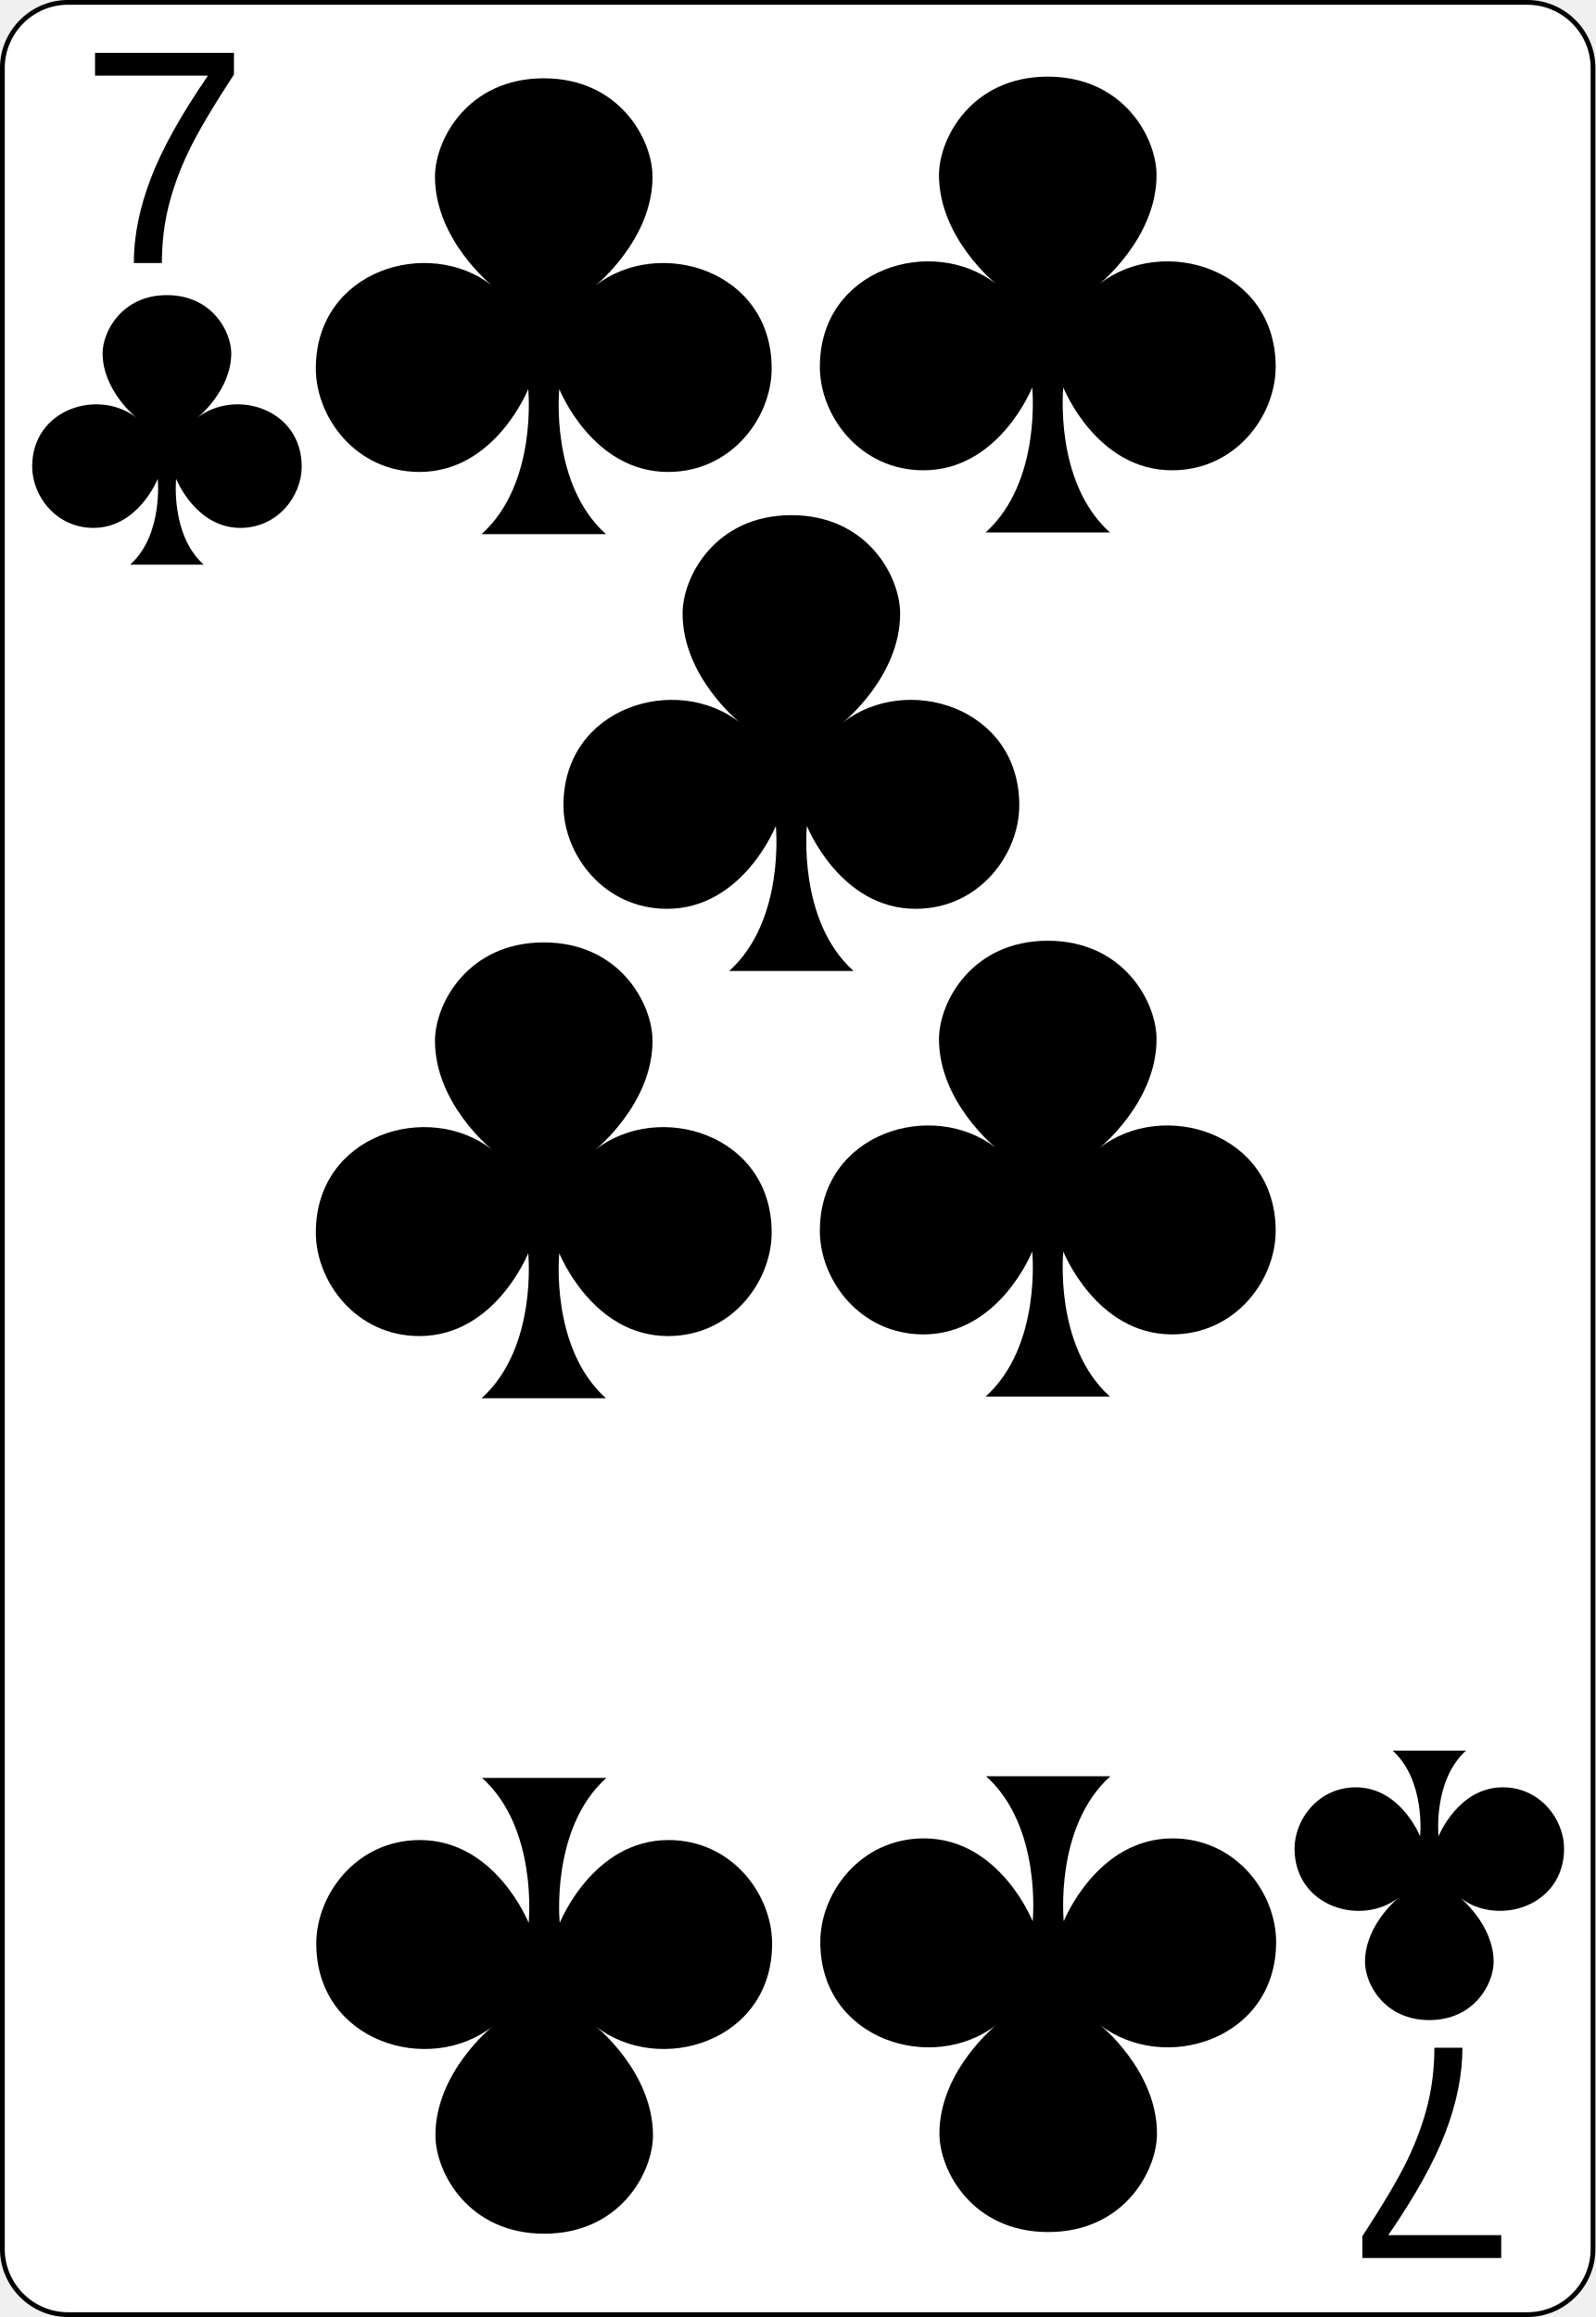
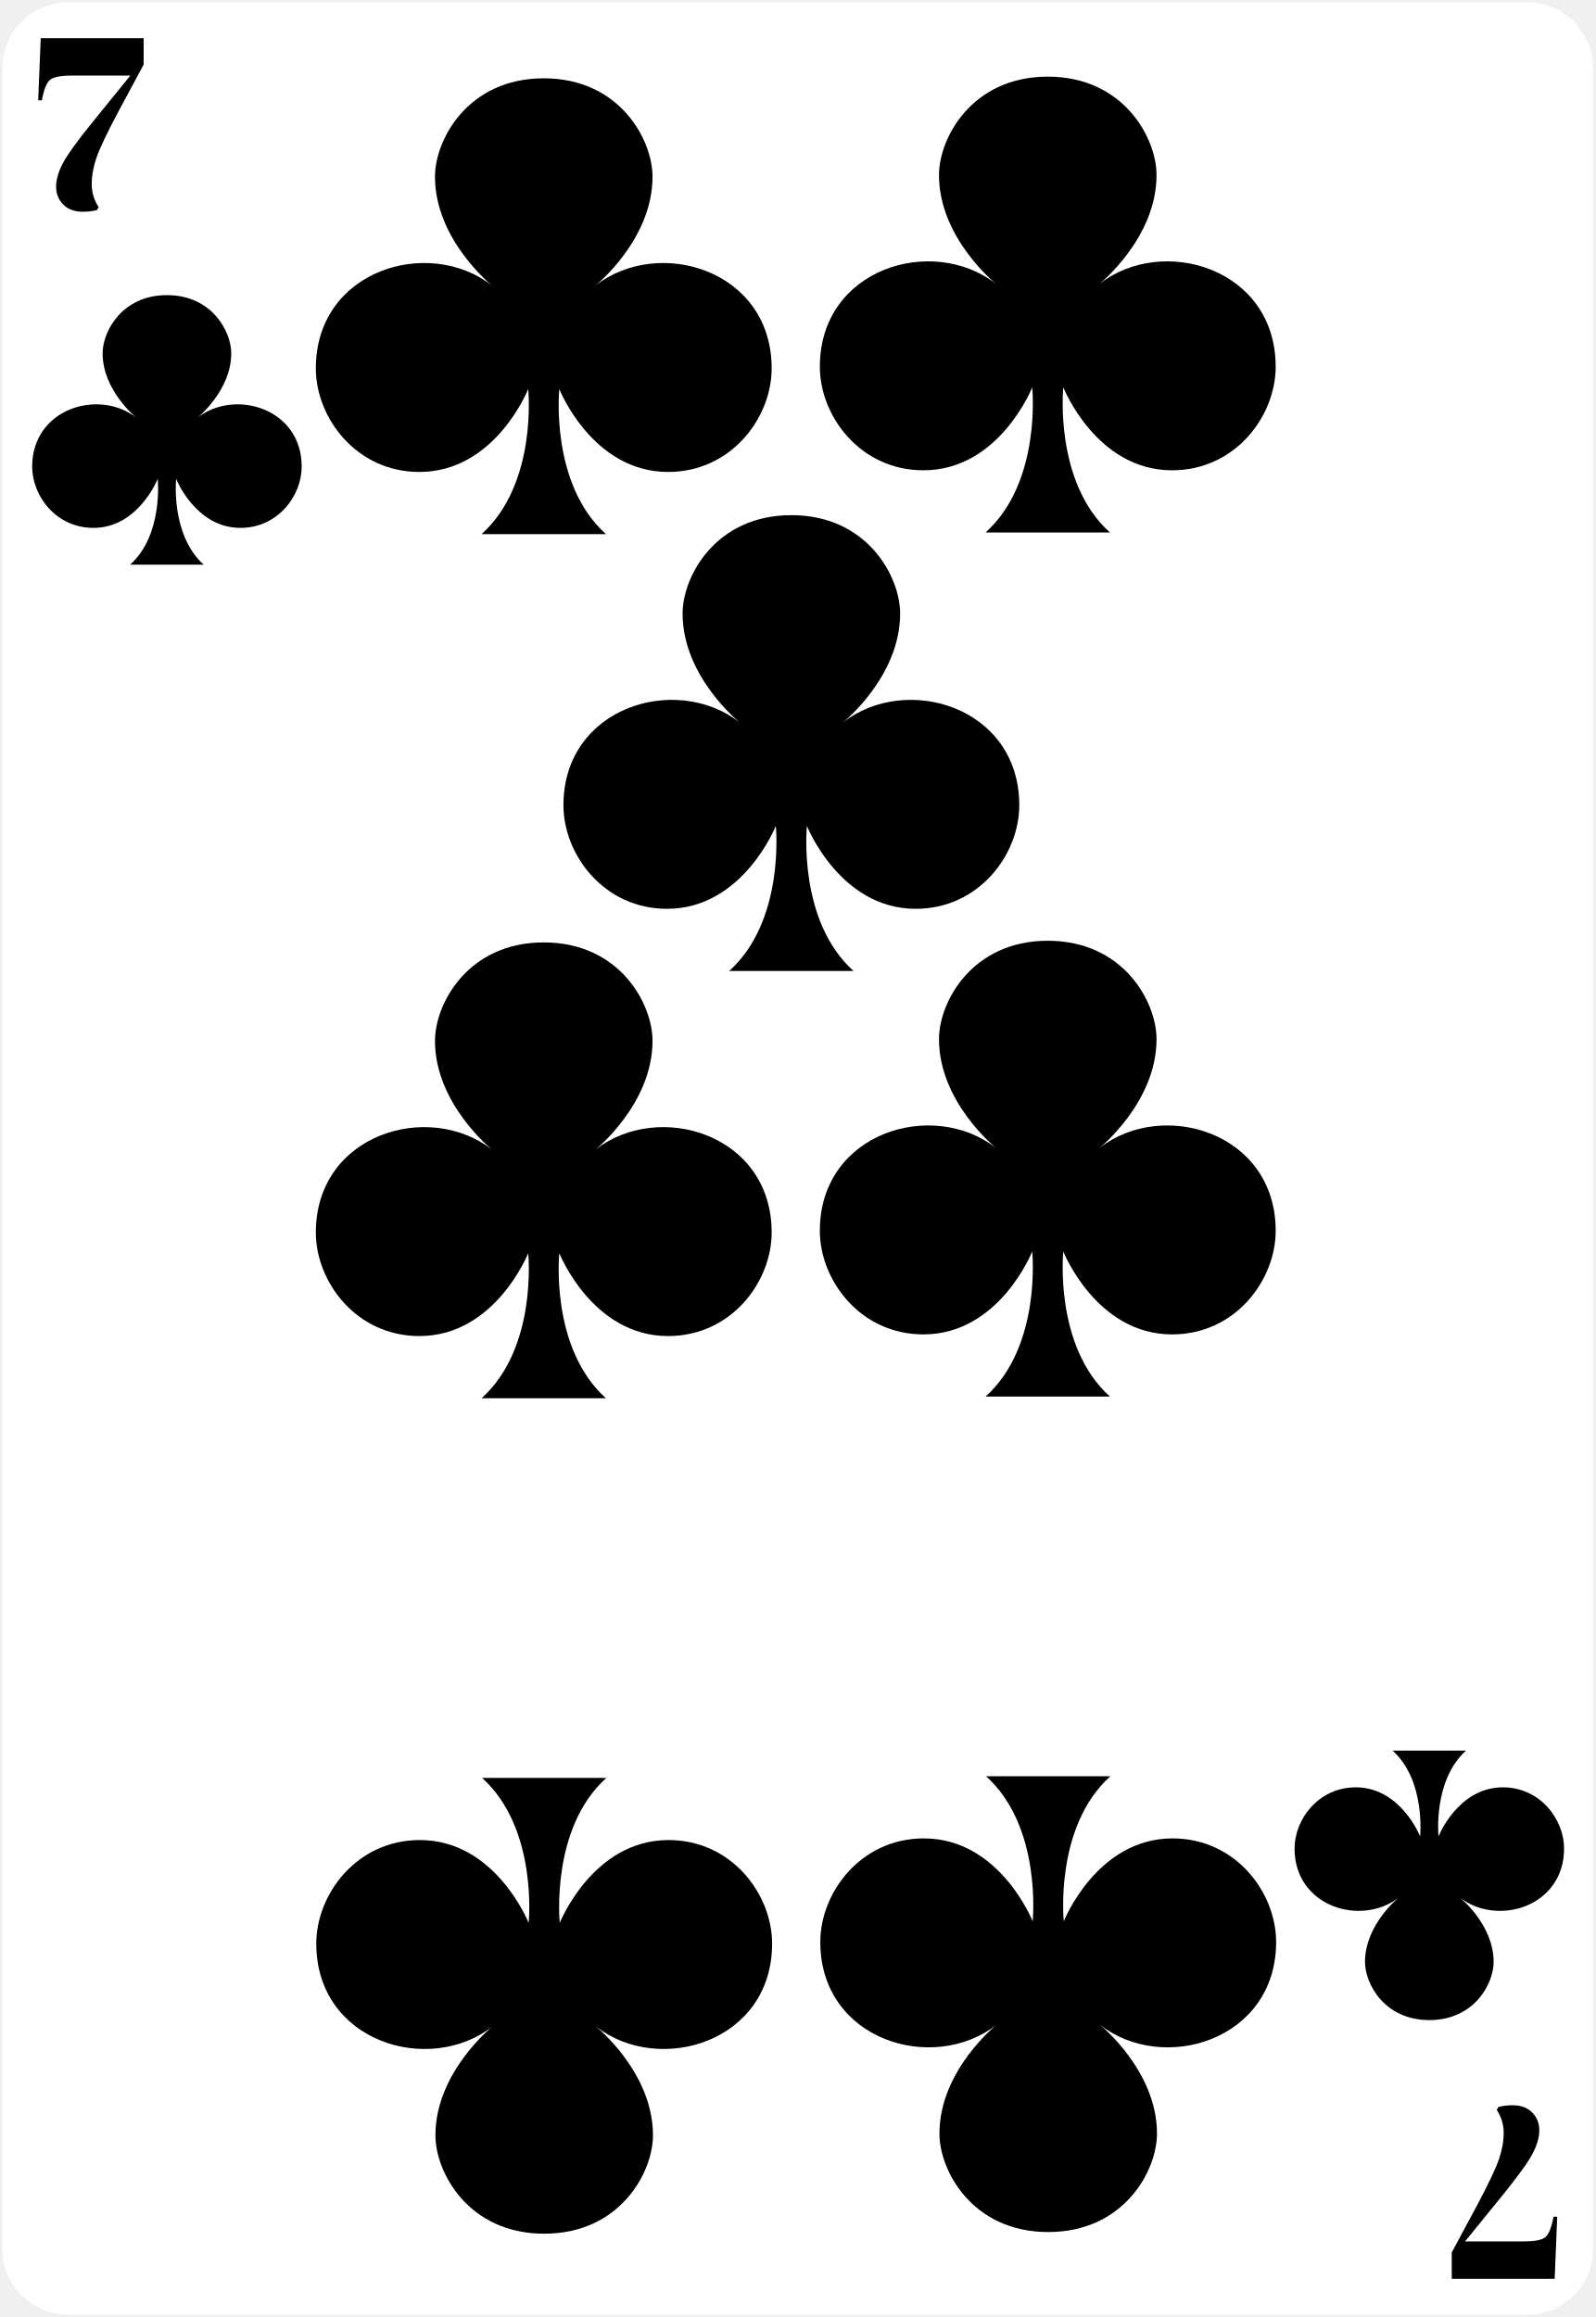
<svg xmlns="http://www.w3.org/2000/svg" xmlns:xlink="http://www.w3.org/1999/xlink" width="167.087pt" height="242.667pt" viewBox="0 0 167.087 242.667" xml:space="preserve" id="svg2" version="1.1">
  <defs id="defs41">
    <radialGradient xlink:href="#linearGradient2984" id="radialGradient3760" cx="48.231" cy="18.138" fx="48.231" fy="18.138" r="9.5" gradientUnits="userSpaceOnUse" gradientTransform="matrix(-1.560526,0.01828294,-0.02684055,-2.290953,123.9838,58.80911)" />
    <linearGradient id="linearGradient2984">
      <stop style="stop-color:#000000;stop-opacity:1;" offset="0" id="stop2986" />
      <stop style="stop-color:#000000;stop-opacity:0.656;" offset="1" id="stop2988" />
    </linearGradient>
    <radialGradient xlink:href="#linearGradient3784" id="radialGradient3792" cx="171.487" cy="511.223" fx="171.487" fy="511.223" r="81.903" gradientTransform="matrix(1.152989,-0.6739155,0.3948202,0.6754904,-233.6326,270.4008)" gradientUnits="userSpaceOnUse" />
    <linearGradient id="linearGradient3784">
      <stop style="stop-color:#ffffff;stop-opacity:0.534;" offset="0" id="stop3786" />
      <stop style="stop-color:#000000;stop-opacity:0;" offset="1" id="stop3788" />
    </linearGradient>
    <radialGradient r="81.903" fy="511.223" fx="171.487" cy="511.223" cx="171.487" gradientTransform="matrix(1.152989,-0.6739155,0.3948202,0.6754904,-233.6326,270.4008)" gradientUnits="userSpaceOnUse" id="radialGradient3855" xlink:href="#linearGradient3784-4" />
    <linearGradient id="linearGradient3784-4">
      <stop style="stop-color:#ffffff;stop-opacity:0.519;" offset="0" id="stop3786-8" />
      <stop style="stop-color:#000000;stop-opacity:0;" offset="1" id="stop3788-6" />
    </linearGradient>
    <radialGradient r="81.903" fy="461.841" fx="181.694" cy="461.841" cx="181.694" gradientTransform="matrix(1.152989,-0.6739155,0.3948202,0.6754904,-233.6326,270.4008)" gradientUnits="userSpaceOnUse" id="radialGradient3916" xlink:href="#linearGradient3784-3" />
    <linearGradient id="linearGradient3784-3">
      <stop style="stop-color:#ffffff;stop-opacity:0.702;" offset="0" id="stop3786-86" />
      <stop style="stop-color:#000000;stop-opacity:0;" offset="1" id="stop3788-2" />
    </linearGradient>
  </defs>
  <g id="Layer_x0020_1" style="fill-rule:nonzero;clip-rule:nonzero;stroke:#000000;stroke-miterlimit:4;">
-     <path style="fill:#FFFFFF;stroke-width:0.5;" d="M166.837,235.548c0,3.777-3.087,6.869-6.871,6.869H7.111c-3.775,0-6.861-3.092-6.861-6.869V7.12C0.25,3.343,3.336,0.25,7.111,0.25h152.855    c3.784,0,6.871,3.093,6.871,6.87v228.428z" id="path5" />
+     <path style="fill:#FFFFFF;stroke-width:0.5;stroke:none" d="M166.837,235.548c0,3.777-3.087,6.869-6.871,6.869H7.111c-3.775,0-6.861-3.092-6.861-6.869V7.12C0.25,3.343,3.336,0.25,7.111,0.25h152.855    c3.784,0,6.871,3.093,6.871,6.87v228.428z" id="path5" />
    <g style="stroke:none;" id="g7">
      <g id="g9">
				
			</g>
    </g>
    <g id="g15">
			
		</g>
    <g id="g19">
			
		</g>
    <g style="stroke:none;" id="g23">
      <g id="g25">
				
			</g>
    </g>
    <g style="stroke:none;" id="g31">
      <g id="g33">
				
			</g>
    </g>
  </g>
-   <text xml:space="preserve" style="font-size:32px;font-style:normal;font-weight:normal;line-height:125%;letter-spacing:0px;word-spacing:0px;fill:#000000;fill-opacity:1;stroke:none;font-family:Bitstream Vera Sans" x="8.311" y="27.548" id="text3788">
-     <tspan id="tspan3790" x="8.311" y="27.548" style="font-style:normal;font-variant:normal;font-weight:normal;font-stretch:normal;font-family:Arial;-inkscape-font-specification:Arial">7</tspan>
-   </text>
+   <g id="rank-index" style="fill:#000000;stroke:none">
+     <path id="rank-index-top" d="M9.679 12.806 13.65 7.917H7.489Q5.781 7.917 5.239 8.365Q4.698 8.813 4.385 10.502H4L4.265 4H15.045V6.765L12.374 11.731Q10.594 15.085 10.1 16.531Q9.607 17.978 9.607 19.283Q9.607 20.589 10.329 21.69L10.16 21.997Q9.487 22.176 8.668 22.176Q7.369 22.176 6.623 21.421Q5.877 20.666 5.877 19.552Q5.877 18.438 6.587 17.094Q7.297 15.75 9.679 12.806Z" />
+     <path id="rank-index-bottom" d="M9.679 12.806 13.65 7.917H7.489Q5.781 7.917 5.239 8.365Q4.698 8.813 4.385 10.502H4L4.265 4H15.045V6.765L12.374 11.731Q10.594 15.085 10.1 16.531Q9.607 17.978 9.607 19.283Q9.607 20.589 10.329 21.69L10.16 21.997Q9.487 22.176 8.668 22.176Q7.369 22.176 6.623 21.421Q5.877 20.666 5.877 19.552Q5.877 18.438 6.587 17.094Q7.297 15.75 9.679 12.806Z" transform="rotate(180,83.54346,121.3335)" />
+   </g>
  <g transform="matrix(1.485651,0,0,1.485651,-54.02466,10.01807)" id="layer1-1-4">
    <path id="cl-9" d="m 50.291,22.698 c 0,0 2.375,-1.9 2.375,-4.534 0,-1.542 -1.369,-4.102 -4.534,-4.102 -3.165,0 -4.534,2.561 -4.534,4.102 0,2.634 2.375,4.534 2.375,4.534 -2.638,-2.055 -7.341,-0.652 -7.341,3.455 0,2.056 1.68,4.318 4.318,4.318 3.165,0 4.534,-3.455 4.534,-3.455 0,0 0.402,3.938 -1.943,6.046 h 5.182 c -2.345,-2.107 -1.943,-6.046 -1.943,-6.046 0,0 1.369,3.455 4.534,3.455 2.639,0 4.318,-2.263 4.318,-4.318 0,-4.107 -4.703,-5.51 -7.341,-3.455 z" style="fill:#000000" />
  </g>
-   <text xml:space="preserve" style="font-size:32px;font-style:normal;font-weight:normal;line-height:125%;letter-spacing:0px;word-spacing:0px;fill:#000000;fill-opacity:1;stroke:none;font-family:Bitstream Vera Sans" x="-158.864" y="-214.467" id="text3788-8" transform="scale(-1,-1)">
-     <tspan id="tspan3790-7" x="-158.864" y="-214.467" style="font-style:normal;font-variant:normal;font-weight:normal;font-stretch:normal;font-family:Arial;-inkscape-font-specification:Arial">7</tspan>
-   </text>
  <g transform="matrix(-1.485651,0,0,-1.485651,221.1992,232.4618)" id="layer1-1-4-1">
    <path id="cl-9-7" d="m 50.291,22.698 c 0,0 2.375,-1.9 2.375,-4.534 0,-1.542 -1.369,-4.102 -4.534,-4.102 -3.165,0 -4.534,2.561 -4.534,4.102 0,2.634 2.375,4.534 2.375,4.534 -2.638,-2.055 -7.341,-0.652 -7.341,3.455 0,2.056 1.68,4.318 4.318,4.318 3.165,0 4.534,-3.455 4.534,-3.455 0,0 0.402,3.938 -1.943,6.046 h 5.182 c -2.345,-2.107 -1.943,-6.046 -1.943,-6.046 0,0 1.369,3.455 4.534,3.455 2.639,0 4.318,-2.263 4.318,-4.318 0,-4.107 -4.703,-5.51 -7.341,-3.455 z" style="fill:#000000" />
  </g>
  <g transform="matrix(2.512578,0,0,2.512578,-63.98839,-27.13112)" id="layer1-1-4-8">
    <path id="cl-9-8" d="m 50.291,22.698 c 0,0 2.375,-1.9 2.375,-4.534 0,-1.542 -1.369,-4.102 -4.534,-4.102 -3.165,0 -4.534,2.561 -4.534,4.102 0,2.634 2.375,4.534 2.375,4.534 -2.638,-2.055 -7.341,-0.652 -7.341,3.455 0,2.056 1.68,4.318 4.318,4.318 3.165,0 4.534,-3.455 4.534,-3.455 0,0 0.402,3.938 -1.943,6.046 h 5.182 c -2.345,-2.107 -1.943,-6.046 -1.943,-6.046 0,0 1.369,3.455 4.534,3.455 2.639,0 4.318,-2.263 4.318,-4.318 0,-4.107 -4.703,-5.51 -7.341,-3.455 z" style="fill:#000000" />
  </g>
  <g transform="matrix(-2.512578,0,0,-2.512578,177.9295,269.2751)" id="layer1-1-4-8-0">
    <path id="cl-9-8-6" d="m 50.291,22.698 c 0,0 2.375,-1.9 2.375,-4.534 0,-1.542 -1.369,-4.102 -4.534,-4.102 -3.165,0 -4.534,2.561 -4.534,4.102 0,2.634 2.375,4.534 2.375,4.534 -2.638,-2.055 -7.341,-0.652 -7.341,3.455 0,2.056 1.68,4.318 4.318,4.318 3.165,0 4.534,-3.455 4.534,-3.455 0,0 0.402,3.938 -1.943,6.046 h 5.182 c -2.345,-2.107 -1.943,-6.046 -1.943,-6.046 0,0 1.369,3.455 4.534,3.455 2.639,0 4.318,-2.263 4.318,-4.318 0,-4.107 -4.703,-5.51 -7.341,-3.455 z" style="fill:#000000" />
  </g>
  <g transform="matrix(2.512578,0,0,2.512578,-63.98839,63.36968)" id="layer1-1-4-8-2">
    <path id="cl-9-8-0" d="m 50.291,22.698 c 0,0 2.375,-1.9 2.375,-4.534 0,-1.542 -1.369,-4.102 -4.534,-4.102 -3.165,0 -4.534,2.561 -4.534,4.102 0,2.634 2.375,4.534 2.375,4.534 -2.638,-2.055 -7.341,-0.652 -7.341,3.455 0,2.056 1.68,4.318 4.318,4.318 3.165,0 4.534,-3.455 4.534,-3.455 0,0 0.402,3.938 -1.943,6.046 h 5.182 c -2.345,-2.107 -1.943,-6.046 -1.943,-6.046 0,0 1.369,3.455 4.534,3.455 2.639,0 4.318,-2.263 4.318,-4.318 0,-4.107 -4.703,-5.51 -7.341,-3.455 z" style="fill:#000000" />
  </g>
  <g transform="matrix(2.512578,0,0,2.512578,-11.20333,-27.30484)" id="layer1-1-4-8-8">
    <path id="cl-9-8-9" d="m 50.291,22.698 c 0,0 2.375,-1.9 2.375,-4.534 0,-1.542 -1.369,-4.102 -4.534,-4.102 -3.165,0 -4.534,2.561 -4.534,4.102 0,2.634 2.375,4.534 2.375,4.534 -2.638,-2.055 -7.341,-0.652 -7.341,3.455 0,2.056 1.68,4.318 4.318,4.318 3.165,0 4.534,-3.455 4.534,-3.455 0,0 0.402,3.938 -1.943,6.046 h 5.182 c -2.345,-2.107 -1.943,-6.046 -1.943,-6.046 0,0 1.369,3.455 4.534,3.455 2.639,0 4.318,-2.263 4.318,-4.318 0,-4.107 -4.703,-5.51 -7.341,-3.455 z" style="fill:#000000" />
  </g>
  <g transform="matrix(-2.512578,0,0,-2.512578,230.7146,269.1014)" id="layer1-1-4-8-0-2">
    <path id="cl-9-8-6-6" d="m 50.291,22.698 c 0,0 2.375,-1.9 2.375,-4.534 0,-1.542 -1.369,-4.102 -4.534,-4.102 -3.165,0 -4.534,2.561 -4.534,4.102 0,2.634 2.375,4.534 2.375,4.534 -2.638,-2.055 -7.341,-0.652 -7.341,3.455 0,2.056 1.68,4.318 4.318,4.318 3.165,0 4.534,-3.455 4.534,-3.455 0,0 0.402,3.938 -1.943,6.046 h 5.182 c -2.345,-2.107 -1.943,-6.046 -1.943,-6.046 0,0 1.369,3.455 4.534,3.455 2.639,0 4.318,-2.263 4.318,-4.318 0,-4.107 -4.703,-5.51 -7.341,-3.455 z" style="fill:#000000" />
  </g>
  <g transform="matrix(2.512578,0,0,2.512578,-11.20333,63.19596)" id="layer1-1-4-8-2-6">
    <path id="cl-9-8-0-4" d="m 50.291,22.698 c 0,0 2.375,-1.9 2.375,-4.534 0,-1.542 -1.369,-4.102 -4.534,-4.102 -3.165,0 -4.534,2.561 -4.534,4.102 0,2.634 2.375,4.534 2.375,4.534 -2.638,-2.055 -7.341,-0.652 -7.341,3.455 0,2.056 1.68,4.318 4.318,4.318 3.165,0 4.534,-3.455 4.534,-3.455 0,0 0.402,3.938 -1.943,6.046 h 5.182 c -2.345,-2.107 -1.943,-6.046 -1.943,-6.046 0,0 1.369,3.455 4.534,3.455 2.639,0 4.318,-2.263 4.318,-4.318 0,-4.107 -4.703,-5.51 -7.341,-3.455 z" style="fill:#000000" />
  </g>
  <g transform="matrix(2.512578,0,0,2.512578,-38.0557,18.62236)" id="layer1-1-4-8-6">
    <path id="cl-9-8-8" d="m 50.291,22.698 c 0,0 2.375,-1.9 2.375,-4.534 0,-1.542 -1.369,-4.102 -4.534,-4.102 -3.165,0 -4.534,2.561 -4.534,4.102 0,2.634 2.375,4.534 2.375,4.534 -2.638,-2.055 -7.341,-0.652 -7.341,3.455 0,2.056 1.68,4.318 4.318,4.318 3.165,0 4.534,-3.455 4.534,-3.455 0,0 0.402,3.938 -1.943,6.046 h 5.182 c -2.345,-2.107 -1.943,-6.046 -1.943,-6.046 0,0 1.369,3.455 4.534,3.455 2.639,0 4.318,-2.263 4.318,-4.318 0,-4.107 -4.703,-5.51 -7.341,-3.455 z" style="fill:#000000" />
  </g>
</svg>
